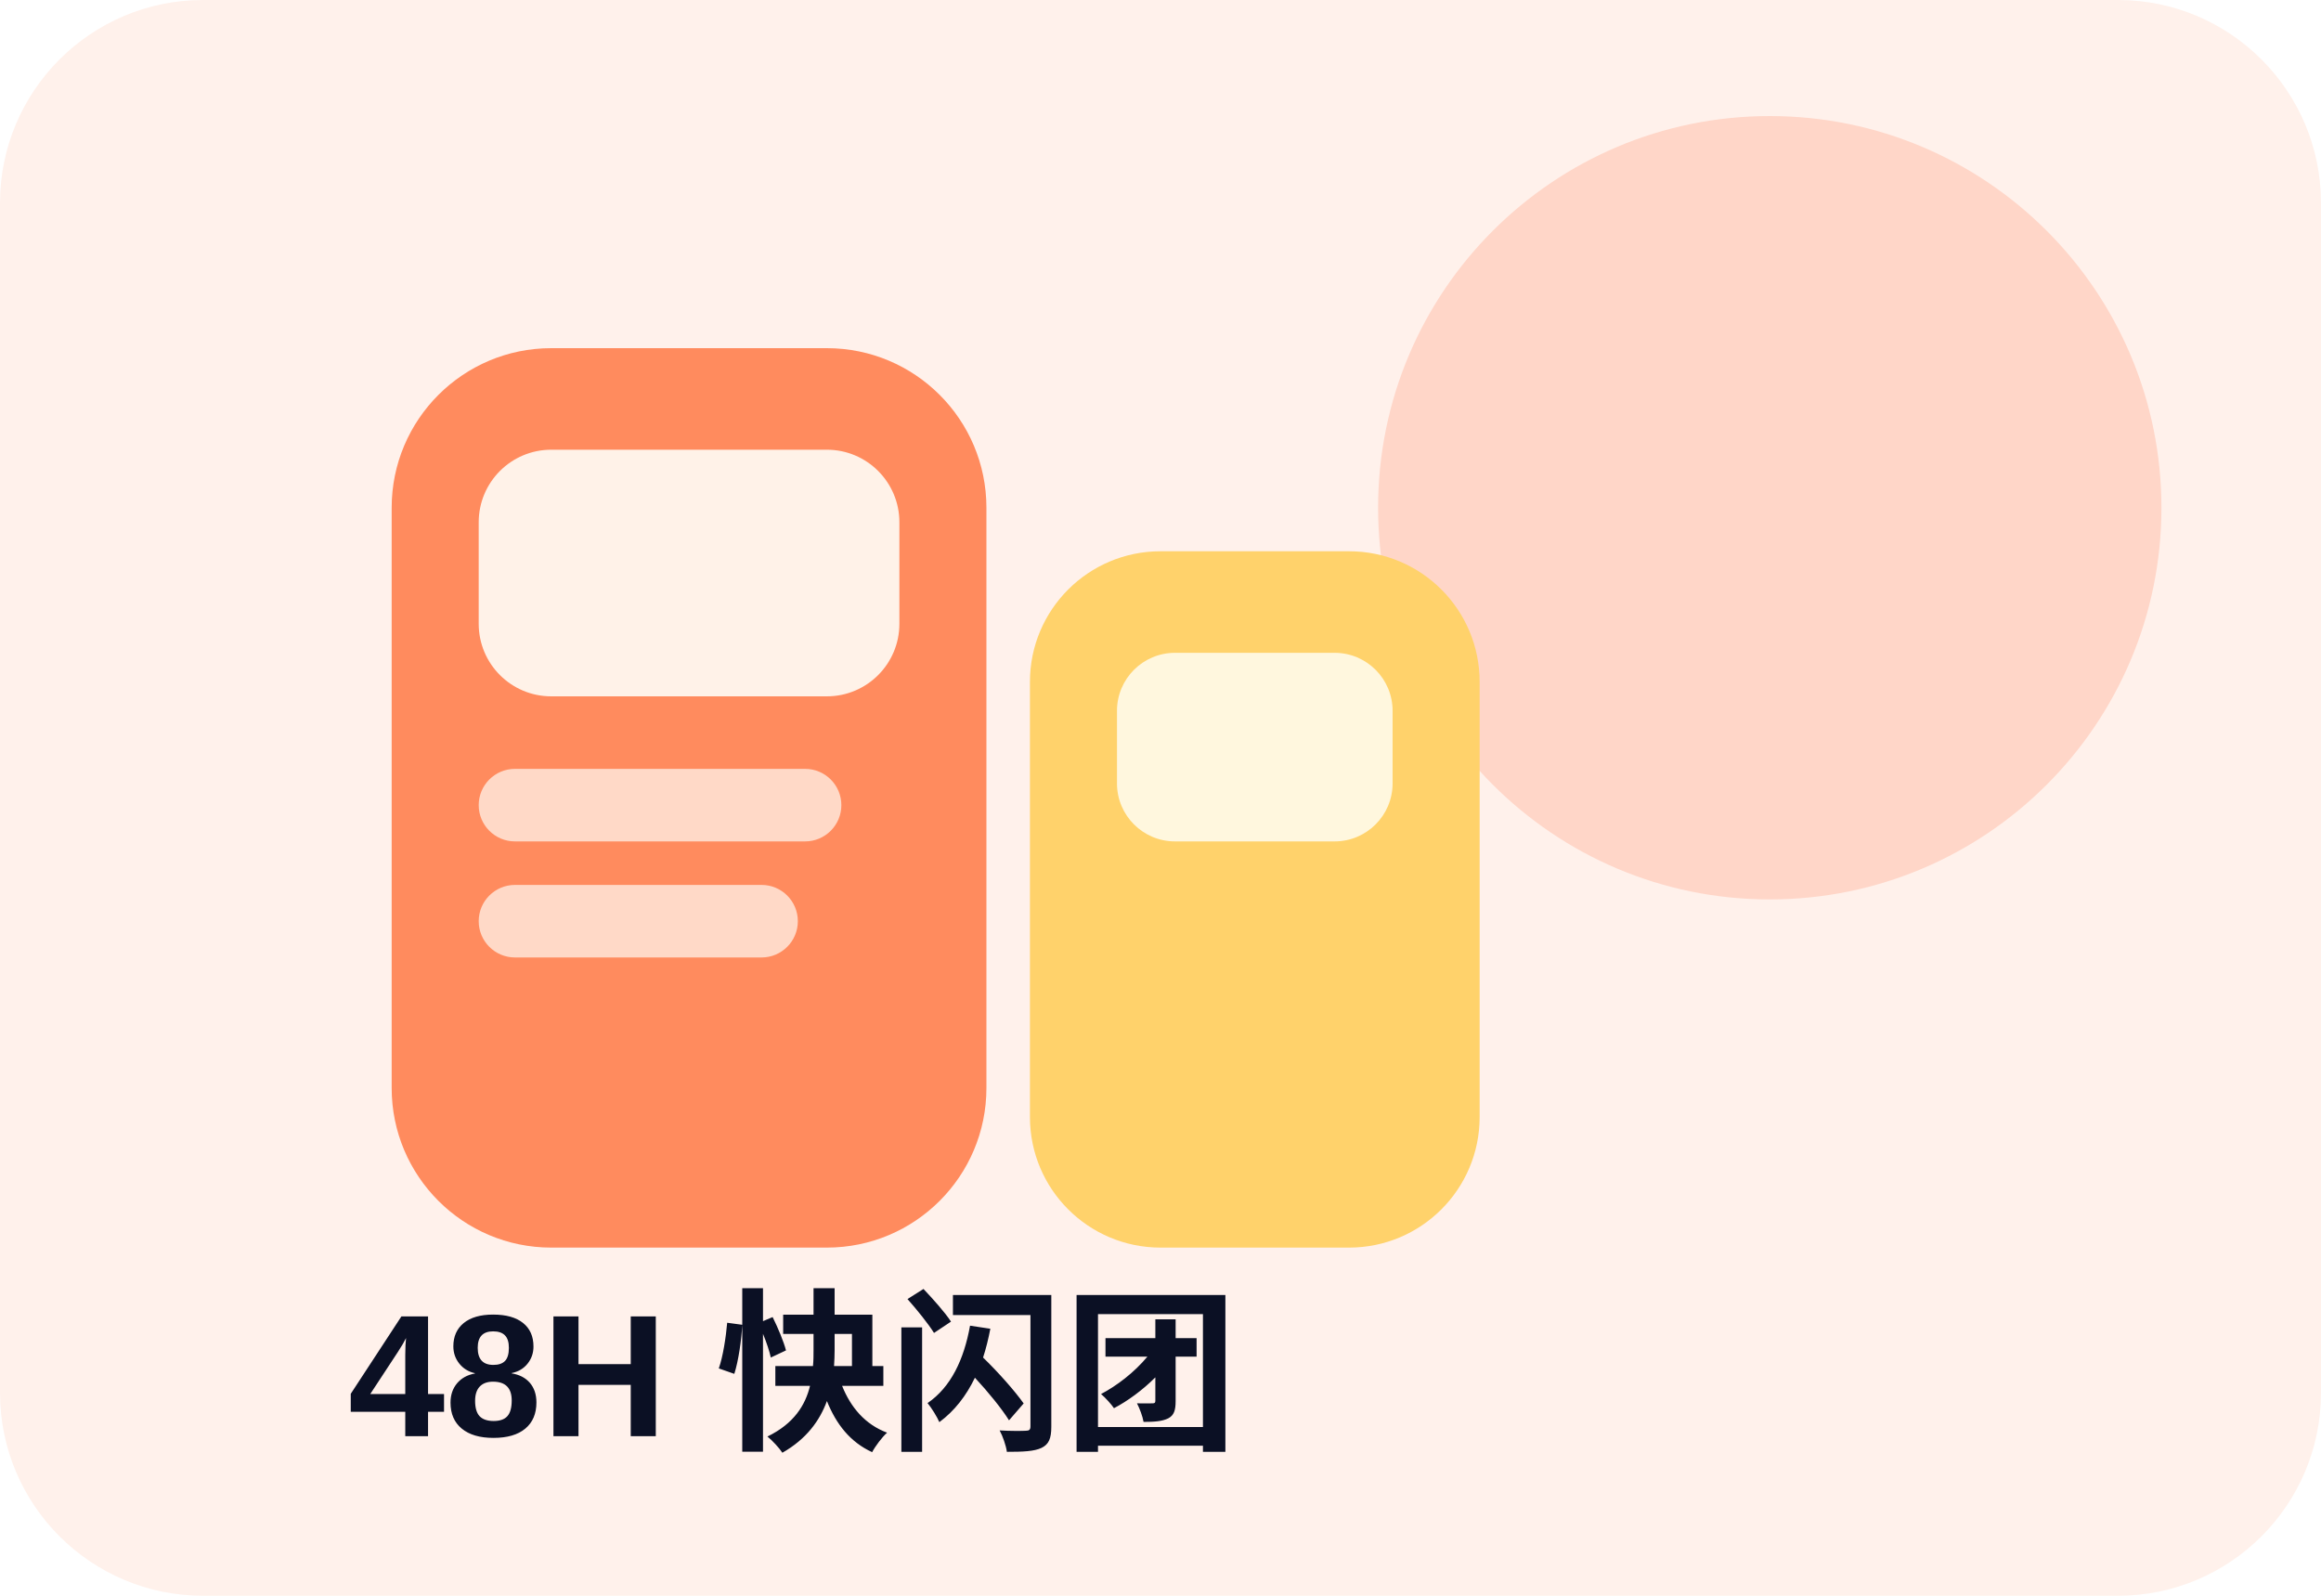
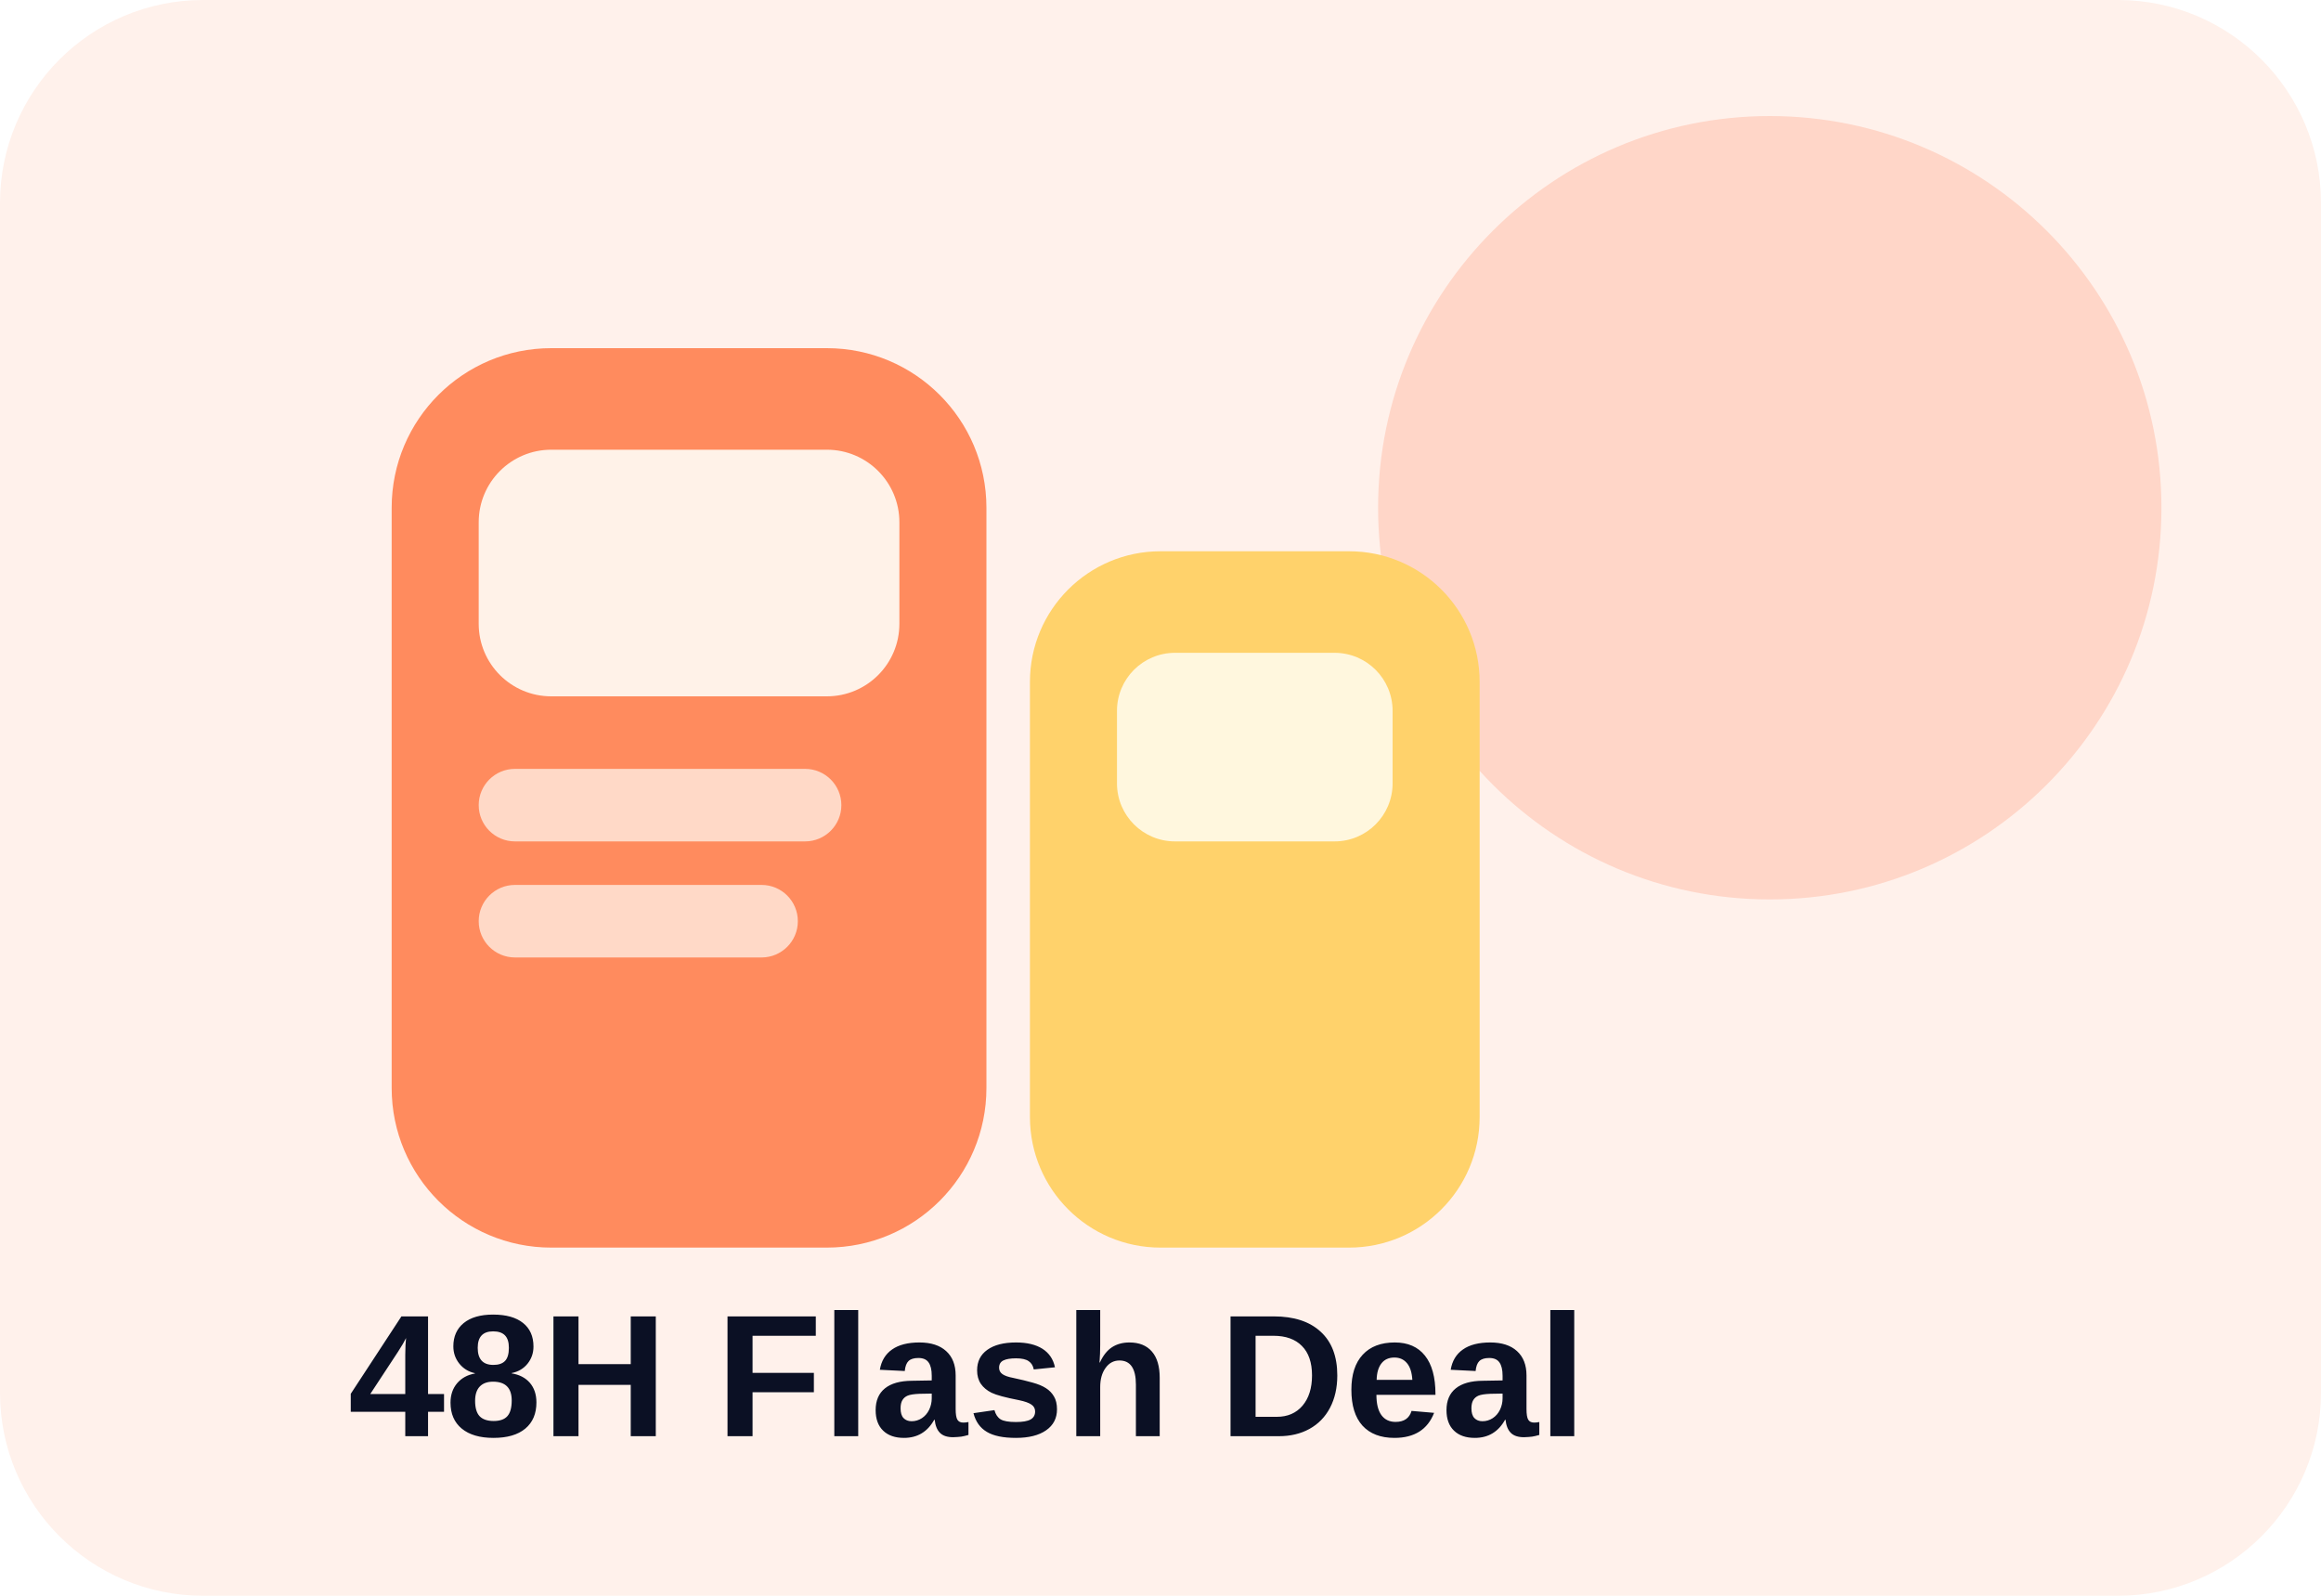
<svg xmlns="http://www.w3.org/2000/svg" width="320" height="220" viewBox="0 0 320 220" fill="none">
  <rect width="320" height="220" rx="28" fill="#FFF1EB" />
  <circle cx="244" cy="70" r="54" fill="#FFD6C8" />
  <rect x="54" y="48" width="82" height="124" rx="22" fill="#FF8B5E" />
  <rect x="66" y="62" width="58" height="34" rx="10" fill="#FFF2E8" />
  <rect x="66" y="106" width="50" height="10" rx="5" fill="#FFD9C7" />
  <rect x="66" y="122" width="44" height="10" rx="5" fill="#FFD9C7" />
  <rect x="142" y="76" width="62" height="96" rx="18" fill="#FFD26B" />
  <rect x="154" y="90" width="38" height="26" rx="8" fill="#FFF7DE" />
-   <text x="48" y="198" fill="#0B1024" font-family="Arial, sans-serif" font-size="24" font-weight="800">48H 快闪团</text>
+   <text x="48" y="198" fill="#0B1024" font-family="Arial, sans-serif" font-size="24" font-weight="800">48H Flash Deal</text>
</svg>
